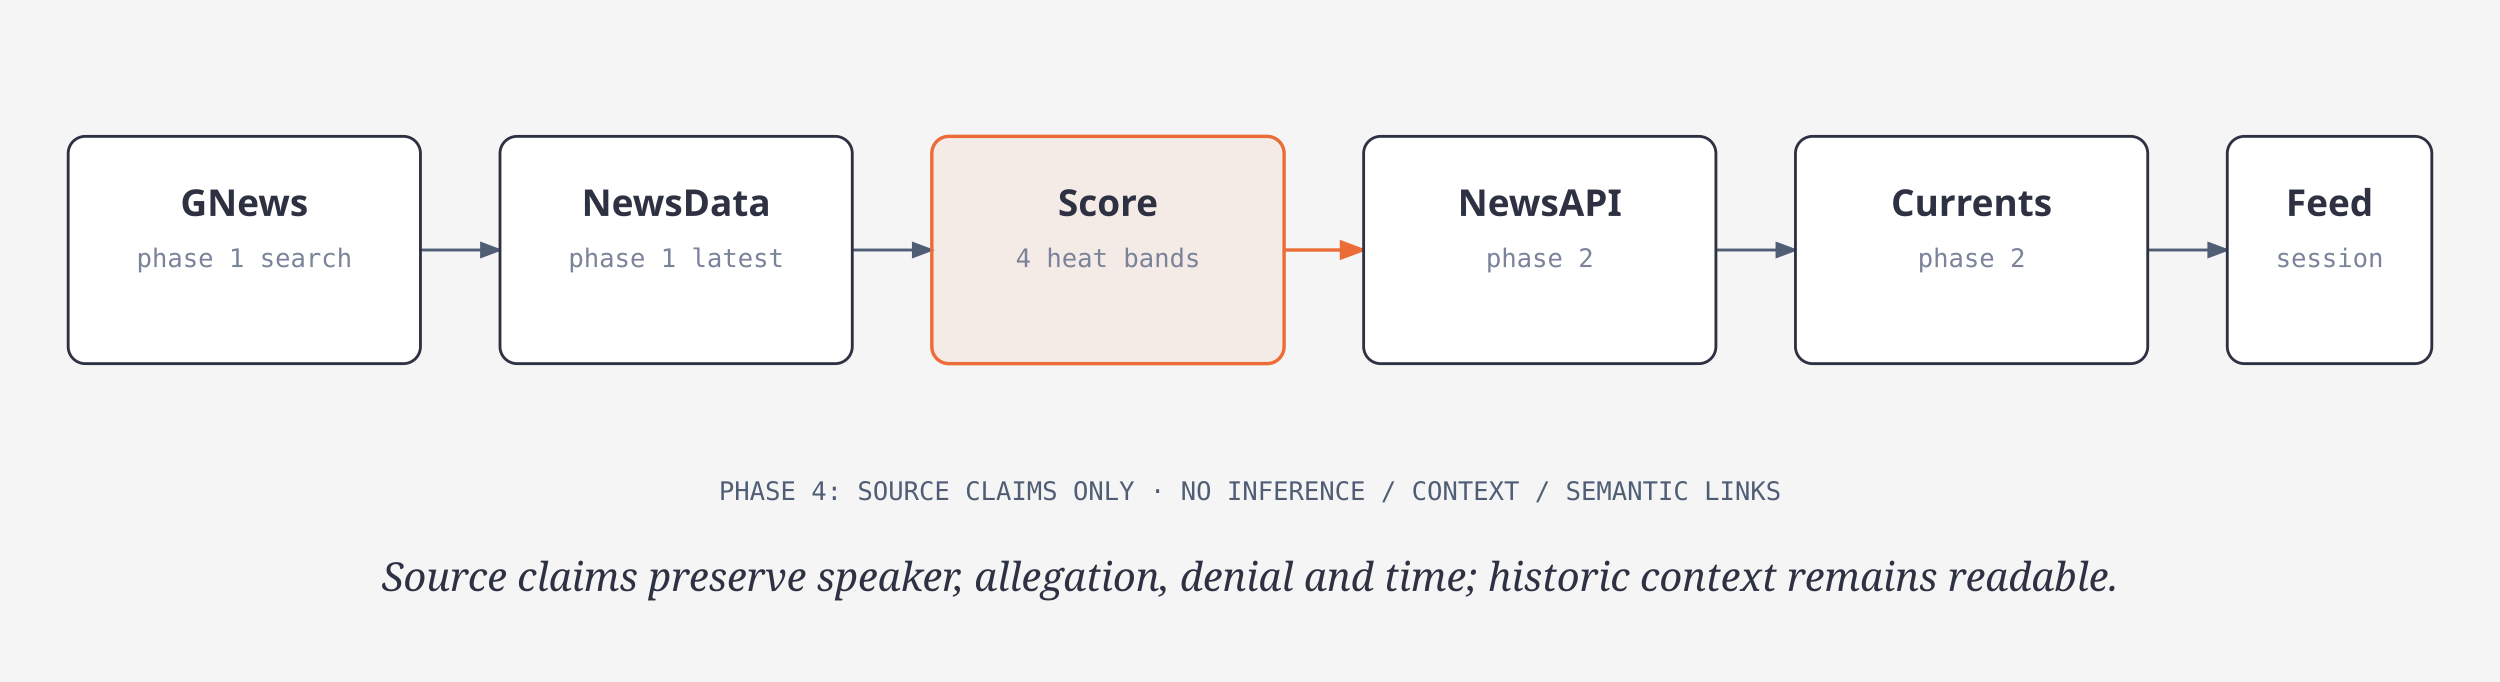
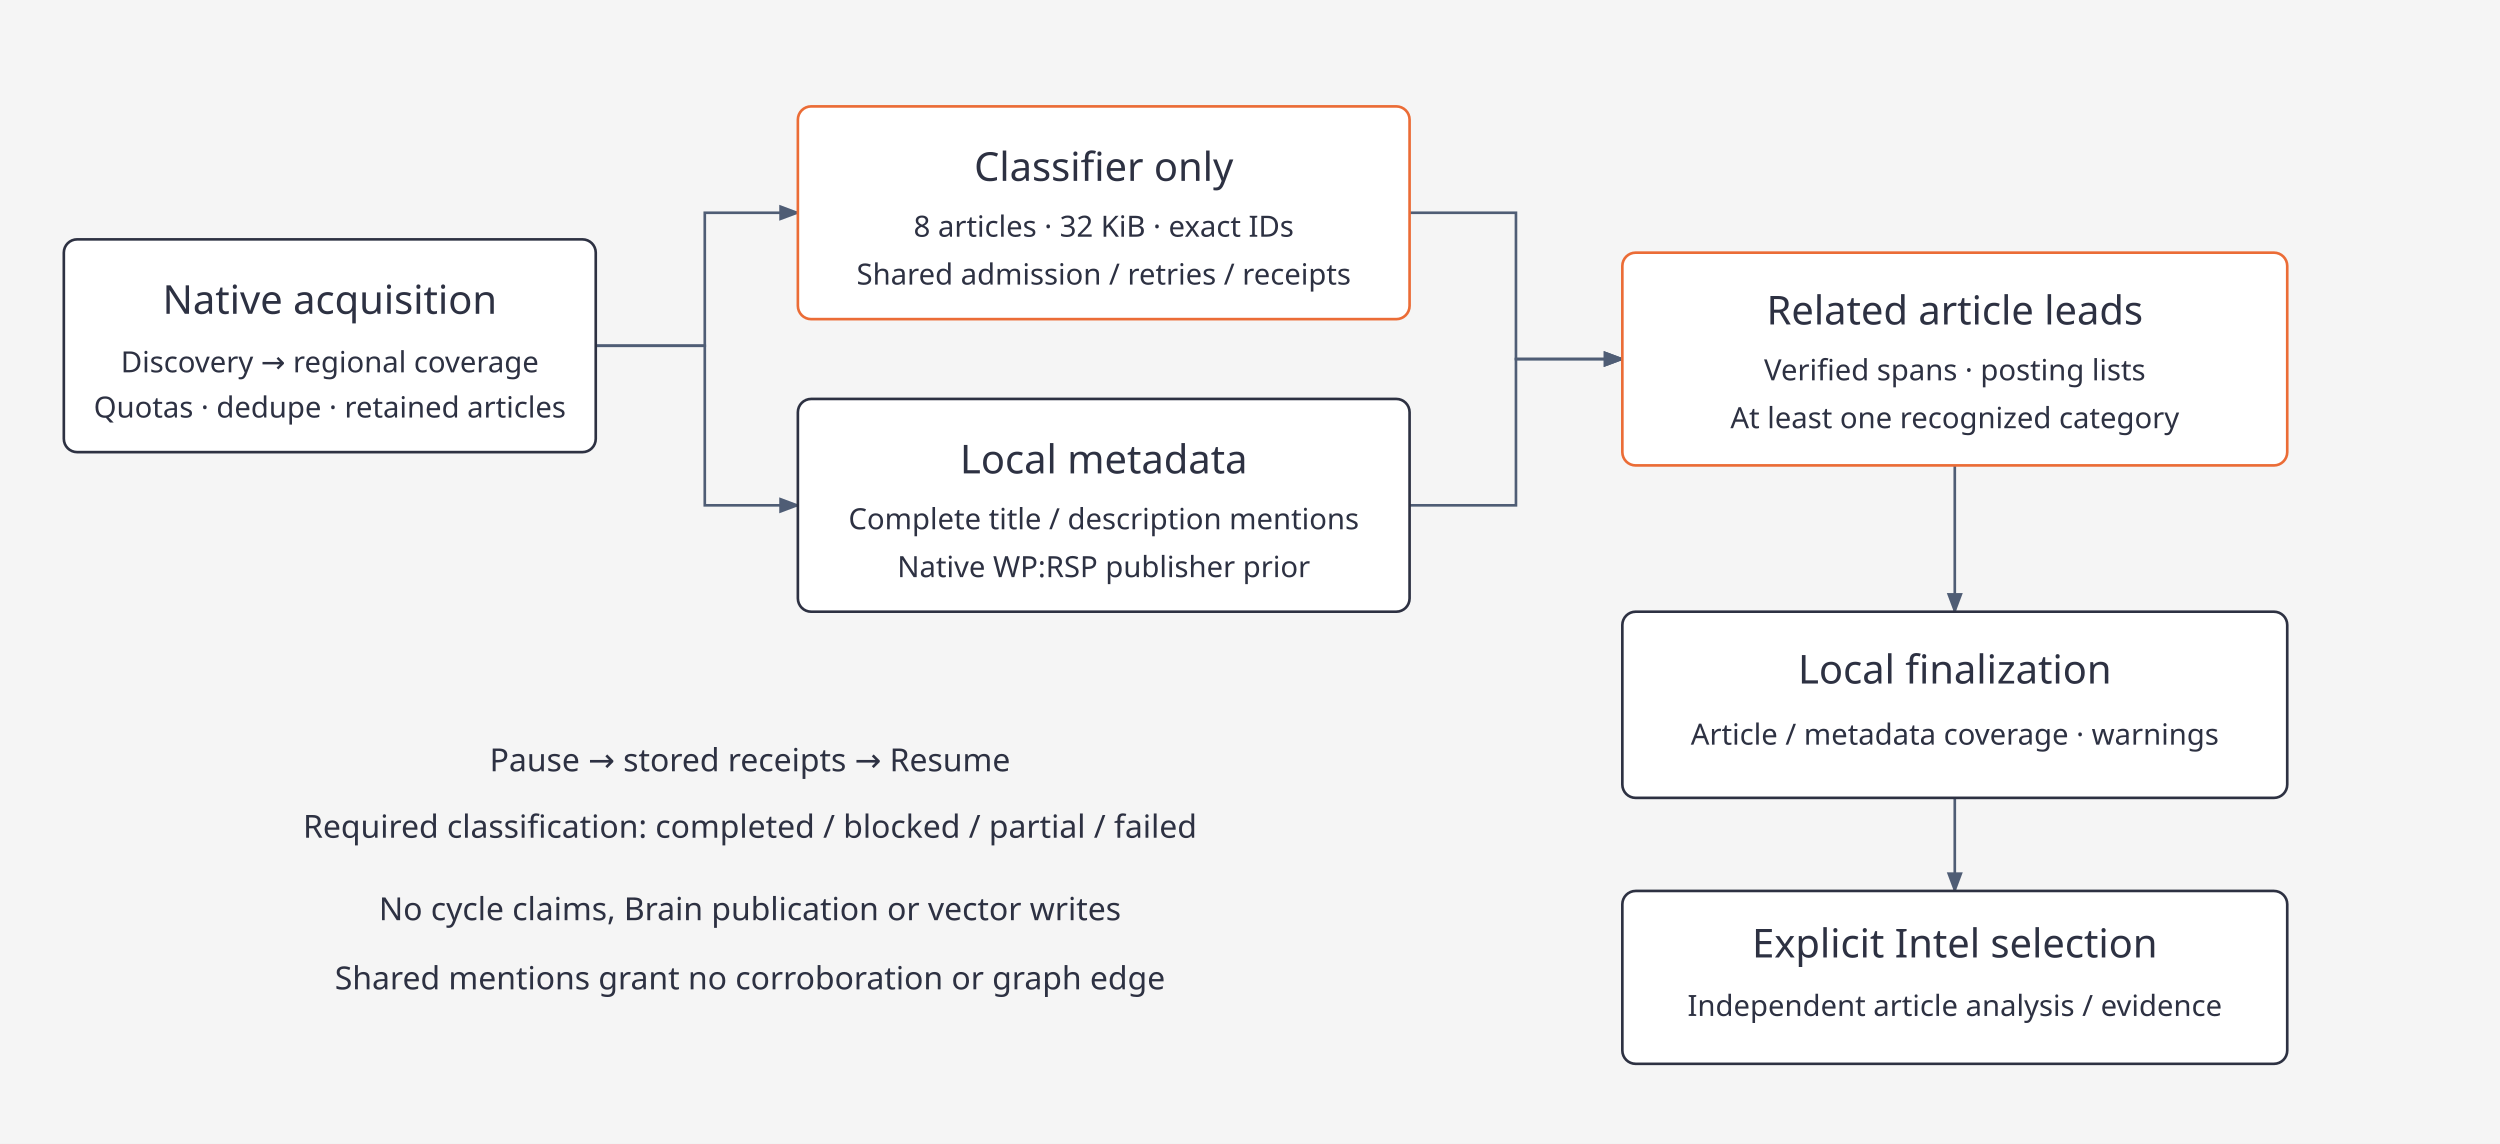
- <svg xmlns="http://www.w3.org/2000/svg" role="img" aria-labelledby="atlas-pipeline-title atlas-pipeline-desc" viewBox="0 0 880 240">
+ <svg xmlns="http://www.w3.org/2000/svg" role="img" aria-labelledby="title desc" viewBox="0 0 940 430">
  <defs>
    <marker id="arrow" markerWidth="8" markerHeight="6" refX="7" refY="3" orient="auto">
-       <polygon points="0 0, 8 3, 0 6" fill="#4f5d75" />
-     </marker>
-     <marker id="arrow-accent" markerWidth="8" markerHeight="6" refX="7" refY="3" orient="auto">
-       <polygon points="0 0, 8 3, 0 6" fill="#eb6c36" />
-     </marker>
-     <marker id="arrow-link" markerWidth="8" markerHeight="6" refX="7" refY="3" orient="auto">
-       <polygon points="0 0, 8 3, 0 6" fill="#2e5aa8" />
+       <path d="M0 0 L8 3 L0 6" fill="#4f5d75" />
    </marker>
  </defs>
-   <rect width="880" height="240" fill="#f5f5f5" />
-   <path d="M148 88 H176" fill="none" stroke="#4f5d75" stroke-width="1" marker-end="url(#arrow)" />
-   <path d="M300 88 H328" fill="none" stroke="#4f5d75" stroke-width="1" marker-end="url(#arrow)" />
-   <path d="M452 88 H480" fill="none" stroke="#eb6c36" stroke-width="1.2" marker-end="url(#arrow-accent)" />
-   <path d="M604 88 H632" fill="none" stroke="#4f5d75" stroke-width="1" marker-end="url(#arrow)" />
-   <path d="M756 88 H784" fill="none" stroke="#4f5d75" stroke-width="1" marker-end="url(#arrow)" />
-   <rect x="24" y="48" width="124" height="80" rx="6" fill="#fff" stroke="#2d3142" stroke-width="1" />
-   <text x="86.0" y="76" text-anchor="middle" font-family="Geist,system-ui,sans-serif" font-size="13" font-weight="600" fill="#2d3142">GNews</text>
-   <text x="86.0" y="94" text-anchor="middle" font-family="Geist Mono,ui-monospace,monospace" font-size="9" fill="#7a8399">phase 1 search</text>
-   <rect x="176" y="48" width="124" height="80" rx="6" fill="#fff" stroke="#2d3142" stroke-width="1" />
-   <text x="238.0" y="76" text-anchor="middle" font-family="Geist,system-ui,sans-serif" font-size="13" font-weight="600" fill="#2d3142">NewsData</text>
-   <text x="238.0" y="94" text-anchor="middle" font-family="Geist Mono,ui-monospace,monospace" font-size="9" fill="#7a8399">phase 1 latest</text>
-   <rect x="328" y="48" width="124" height="80" rx="6" fill="rgba(235,108,54,0.08)" stroke="#eb6c36" stroke-width="1.2" />
-   <text x="390.0" y="76" text-anchor="middle" font-family="Geist,system-ui,sans-serif" font-size="13" font-weight="600" fill="#2d3142">Score</text>
-   <text x="390.0" y="94" text-anchor="middle" font-family="Geist Mono,ui-monospace,monospace" font-size="9" fill="#7a8399">4 heat bands</text>
-   <rect x="480" y="48" width="124" height="80" rx="6" fill="#fff" stroke="#2d3142" stroke-width="1" />
-   <text x="542.0" y="76" text-anchor="middle" font-family="Geist,system-ui,sans-serif" font-size="13" font-weight="600" fill="#2d3142">NewsAPI</text>
-   <text x="542.0" y="94" text-anchor="middle" font-family="Geist Mono,ui-monospace,monospace" font-size="9" fill="#7a8399">phase 2</text>
-   <rect x="632" y="48" width="124" height="80" rx="6" fill="#fff" stroke="#2d3142" stroke-width="1" />
-   <text x="694.0" y="76" text-anchor="middle" font-family="Geist,system-ui,sans-serif" font-size="13" font-weight="600" fill="#2d3142">Currents</text>
-   <text x="694.0" y="94" text-anchor="middle" font-family="Geist Mono,ui-monospace,monospace" font-size="9" fill="#7a8399">phase 2</text>
-   <rect x="784" y="48" width="72" height="80" rx="6" fill="#fff" stroke="#2d3142" stroke-width="1" />
-   <text x="820.0" y="76" text-anchor="middle" font-family="Geist,system-ui,sans-serif" font-size="13" font-weight="600" fill="#2d3142">Feed</text>
-   <text x="820.0" y="94" text-anchor="middle" font-family="Geist Mono,ui-monospace,monospace" font-size="9" fill="#7a8399">session</text>
-   <text x="440" y="176" text-anchor="middle" font-family="Geist Mono,ui-monospace,monospace" font-size="9" fill="#4f5d75">PHASE 4: SOURCE CLAIMS ONLY  ·  NO INFERENCE / CONTEXT / SEMANTIC LINKS</text>
-   <text x="440" y="208" text-anchor="middle" font-family="Instrument Serif,serif" font-size="14" font-style="italic" fill="#2d3142">Source claims preserve speaker, allegation, denial and time; historic context remains readable.</text>
+   <rect width="940" height="430" fill="#f5f5f5" />
+   <g fill="none" stroke="#4f5d75" marker-end="url(#arrow)">
+     <path d="M224 130 H265 V80 H300" />
+     <path d="M224 130 H265 V190 H300" />
+     <path d="M530 80 H570 V135 H610" />
+     <path d="M530 190 H570 V135 H610" />
+     <path d="M735 175 V230" />
+     <path d="M735 300 V335" />
+   </g>
+   <g font-family="Geist,system-ui,sans-serif" fill="#2d3142" text-anchor="middle">
+     <rect x="24" y="90" width="200" height="80" rx="5" fill="#fff" stroke="#2d3142" />
+     <text x="124" y="118" font-size="15">Native acquisition</text>
+     <text x="124" y="140" font-size="11">Discovery → regional coverage</text>
+     <text x="124" y="157" font-size="11">Quotas · dedupe · retained articles</text>
+     <rect x="300" y="40" width="230" height="80" rx="5" fill="#fff" stroke="#eb6c36" />
+     <text x="415" y="68" font-size="15">Classifier only</text>
+     <text x="415" y="89" font-size="11">8 articles · 32 KiB · exact IDs</text>
+     <text x="415" y="107" font-size="11">Shared admission / retries / receipts</text>
+     <rect x="300" y="150" width="230" height="80" rx="5" fill="#fff" stroke="#2d3142" />
+     <text x="415" y="178" font-size="15">Local metadata</text>
+     <text x="415" y="199" font-size="11">Complete title / description mentions</text>
+     <text x="415" y="217" font-size="11">Native WP:RSP publisher prior</text>
+     <rect x="610" y="95" width="250" height="80" rx="5" fill="#fff" stroke="#eb6c36" />
+     <text x="735" y="122" font-size="15">Related article leads</text>
+     <text x="735" y="143" font-size="11">Verified spans · posting lists</text>
+     <text x="735" y="161" font-size="11">At least one recognized category</text>
+     <rect x="610" y="230" width="250" height="70" rx="5" fill="#fff" stroke="#2d3142" />
+     <text x="735" y="257" font-size="15">Local finalization</text>
+     <text x="735" y="280" font-size="11">Article / metadata coverage · warnings</text>
+     <rect x="610" y="335" width="250" height="65" rx="5" fill="#fff" stroke="#2d3142" />
+     <text x="735" y="360" font-size="15">Explicit Intel selection</text>
+     <text x="735" y="382" font-size="11">Independent article analysis / evidence</text>
+     <text x="282" y="290" font-size="12">Pause → stored receipts → Resume</text>
+     <text x="282" y="315" font-size="12">Required classification: completed / blocked / partial / failed</text>
+     <text x="282" y="346" font-size="12">No cycle claims, Brain publication or vector writes</text>
+     <text x="282" y="372" font-size="12">Shared mentions grant no corroboration or graph edge</text>
+   </g>
</svg>
